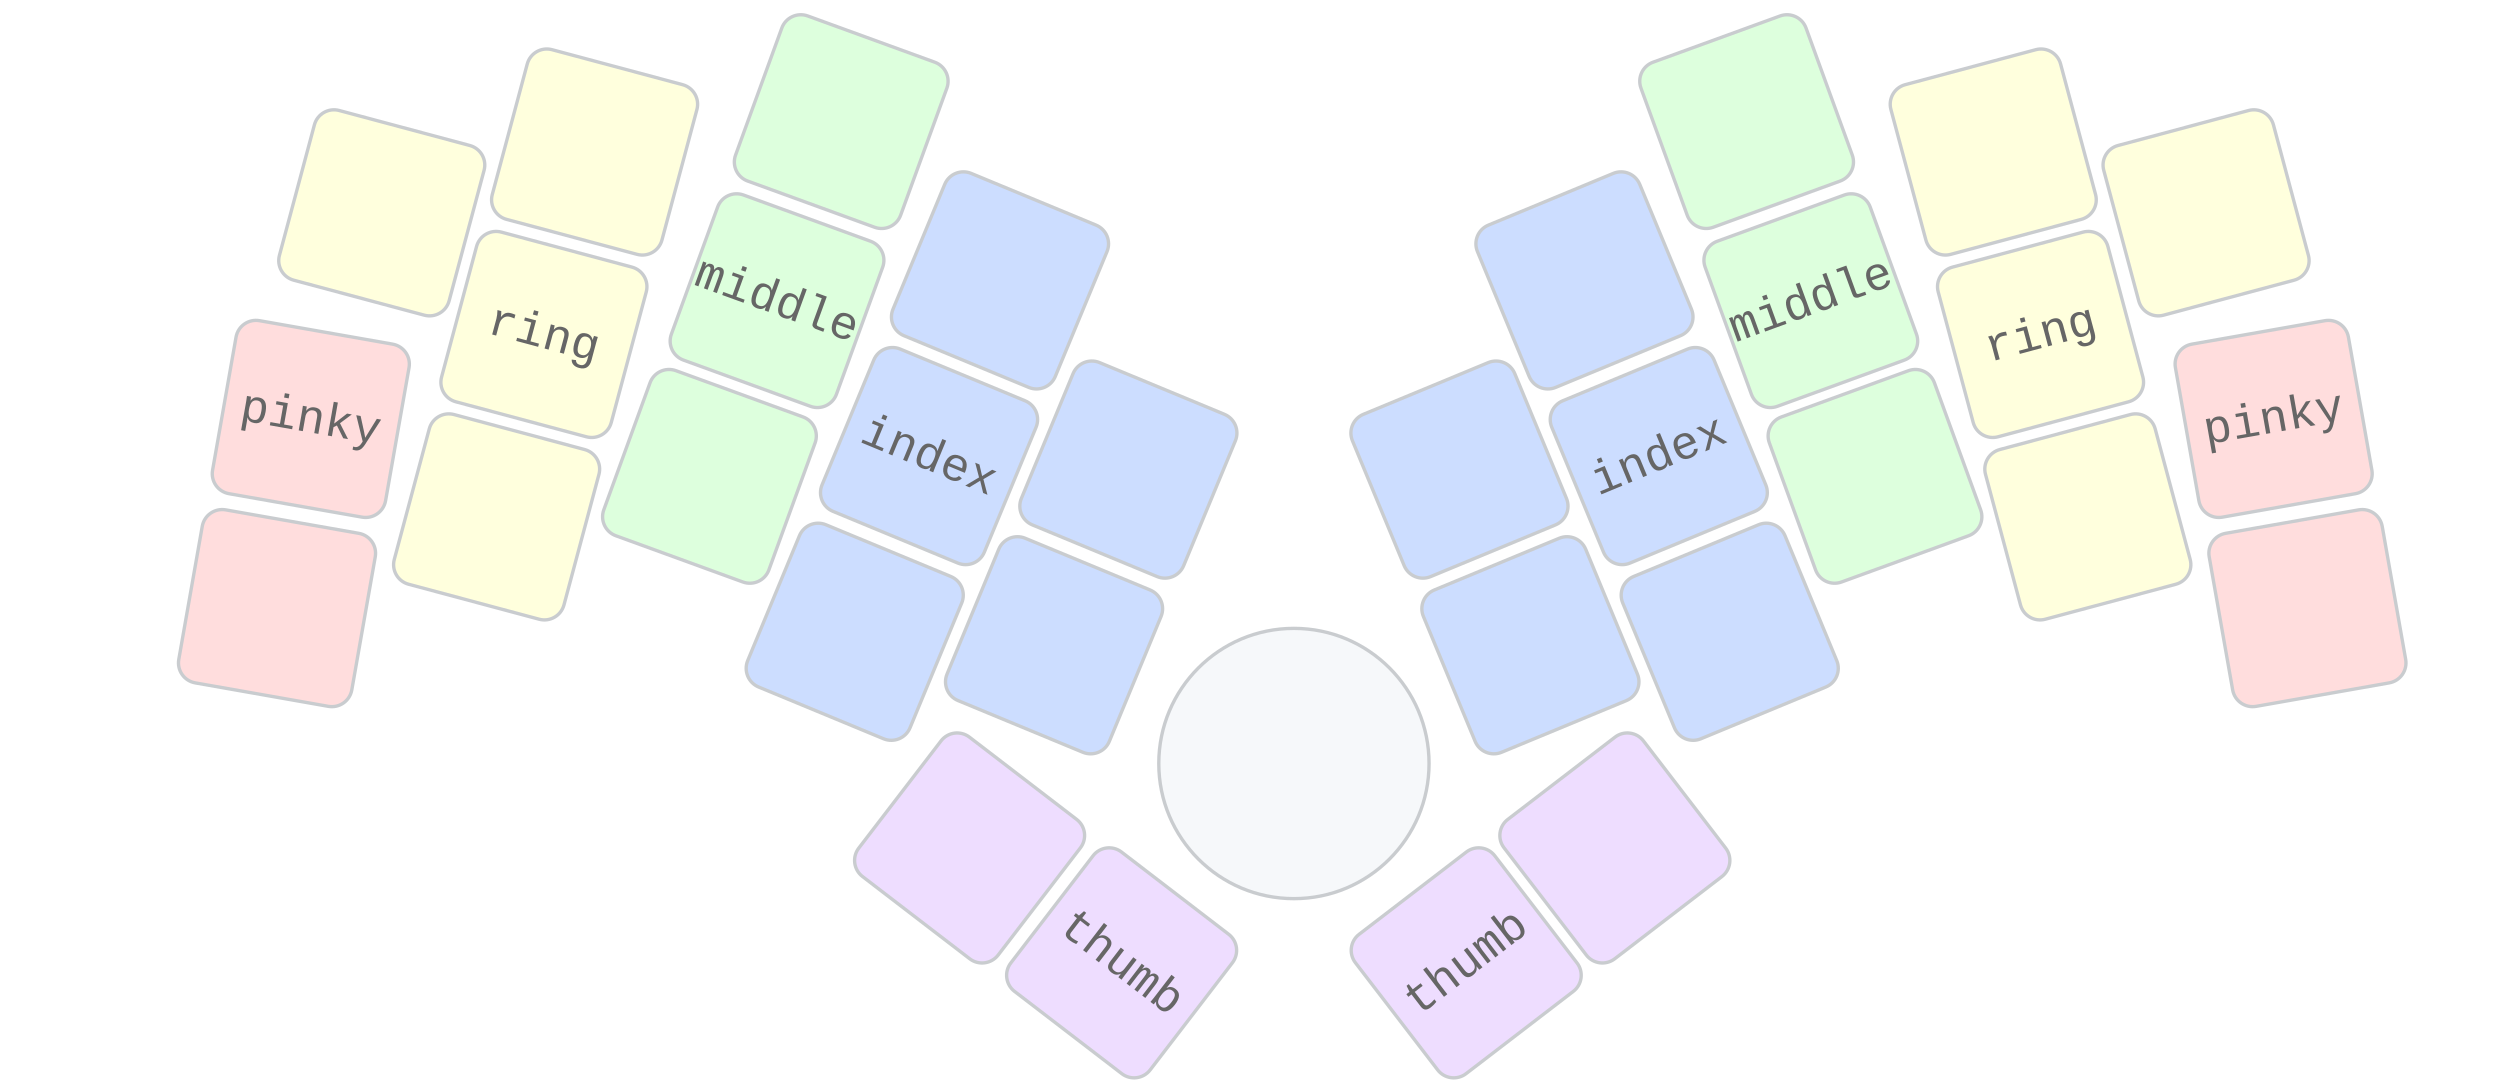
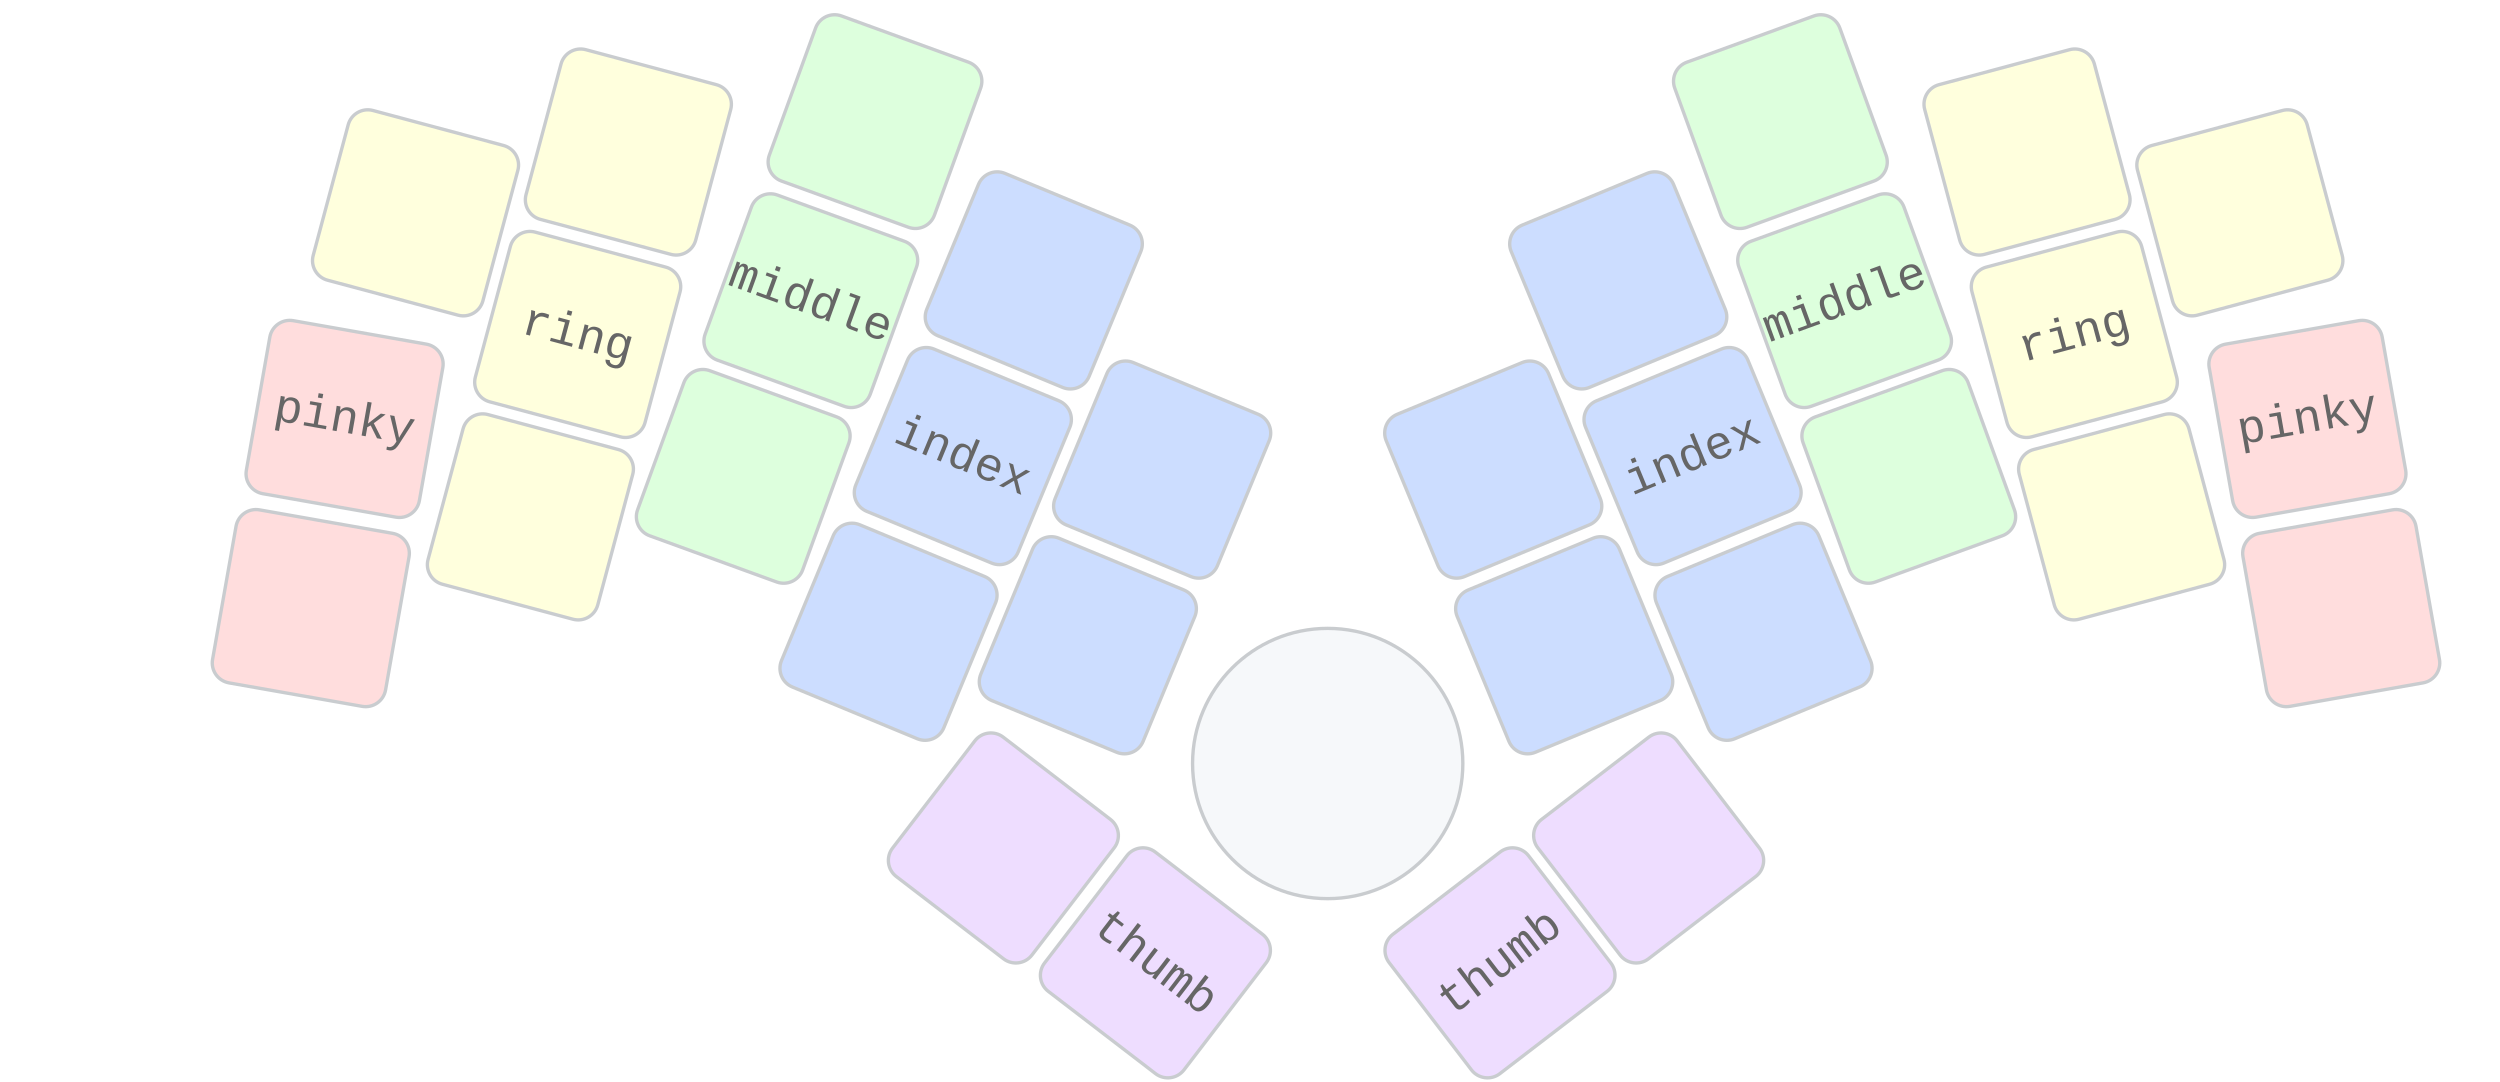
<svg xmlns="http://www.w3.org/2000/svg" width="740" height="320" viewBox="0 0 740 320" class="keymap">
  <style>/* inherit to force styles through use tags */
svg path {
    fill: inherit;
}

/* font and background color specifications */
svg.keymap {
    font-family: SFMono-Regular,Consolas,Liberation Mono,Menlo,monospace;
    font-size: 14px;
    font-kerning: normal;
    text-rendering: optimizeLegibility;
    fill: #24292e;
}

/* default key styling */
rect.key {
    fill: #f6f8fa;
    stroke: #c9cccf;
    stroke-width: 1;
}

rect.finger1 {
    fill: #fdd;
}

rect.finger2 {
    fill: #ffd;
}

rect.finger3 {
    fill: #dfd;
}

rect.finger4 {
    fill: #cdf;
}

rect.finger5 {
    fill: #edf;
}

text {
    text-anchor: middle;
    dominant-baseline: middle;
    fill: #666;
}
</style>
-   <g transform="translate(50, 0)" class="layer-Colemak">
+   <g transform="translate(60, 0)" class="layer-Colemak">
    <g transform="translate(63, 63) rotate(15.0)" class="key keypos-0">
      <rect rx="6" ry="6" x="-26" y="-26" width="52" height="52" class="key finger2" />
    </g>
    <g transform="translate(126, 45) rotate(15.0)" class="key keypos-1">
      <rect rx="6" ry="6" x="-26" y="-26" width="52" height="52" class="key finger2" />
    </g>
    <g transform="translate(199, 36) rotate(20.0)" class="key keypos-2">
      <rect rx="6" ry="6" x="-26" y="-26" width="52" height="52" class="key finger3" />
    </g>
    <g transform="translate(246, 83) rotate(22.5)" class="key keypos-3">
      <rect rx="6" ry="6" x="-26" y="-26" width="52" height="52" class="key finger4" />
    </g>
    <g transform="translate(419, 83) rotate(-22.5)" class="key keypos-4">
      <rect rx="6" ry="6" x="-26" y="-26" width="52" height="52" class="key finger4" />
    </g>
    <g transform="translate(467, 36) rotate(-20.0)" class="key keypos-5">
      <rect rx="6" ry="6" x="-26" y="-26" width="52" height="52" class="key finger3" />
    </g>
    <g transform="translate(540, 45) rotate(-15.0)" class="key keypos-6">
      <rect rx="6" ry="6" x="-26" y="-26" width="52" height="52" class="key finger2" />
    </g>
    <g transform="translate(603, 63) rotate(-15.0)" class="key keypos-7">
      <rect rx="6" ry="6" x="-26" y="-26" width="52" height="52" class="key finger2" />
    </g>
    <g transform="translate(42, 124) rotate(10.0)" class="key keypos-8">
      <rect rx="6" ry="6" x="-26" y="-26" width="52" height="52" class="key finger1" />
      <text x="0" y="0" class="key tap">pinky</text>
    </g>
    <g transform="translate(111, 99) rotate(15.0)" class="key keypos-9">
      <rect rx="6" ry="6" x="-26" y="-26" width="52" height="52" class="key finger2" />
      <text x="0" y="0" class="key tap">ring</text>
    </g>
    <g transform="translate(180, 89) rotate(20.0)" class="key keypos-10">
      <rect rx="6" ry="6" x="-26" y="-26" width="52" height="52" class="key finger3" />
      <text x="0" y="0" class="key tap">middle</text>
    </g>
    <g transform="translate(225, 135) rotate(22.5)" class="key keypos-11">
      <rect rx="6" ry="6" x="-26" y="-26" width="52" height="52" class="key finger4" />
      <text x="0" y="0" class="key tap">index</text>
    </g>
    <g transform="translate(284, 139) rotate(22.5)" class="key keypos-12">
      <rect rx="6" ry="6" x="-26" y="-26" width="52" height="52" class="key finger4" />
    </g>
    <g transform="translate(382, 139) rotate(-22.5)" class="key keypos-13">
      <rect rx="6" ry="6" x="-26" y="-26" width="52" height="52" class="key finger4" />
    </g>
    <g transform="translate(441, 135) rotate(-22.5)" class="key keypos-14">
      <rect rx="6" ry="6" x="-26" y="-26" width="52" height="52" class="key finger4" />
      <text x="0" y="0" class="key tap">index</text>
    </g>
    <g transform="translate(486, 89) rotate(-20.0)" class="key keypos-15">
      <rect rx="6" ry="6" x="-26" y="-26" width="52" height="52" class="key finger3" />
      <text x="0" y="0" class="key tap">middle</text>
    </g>
    <g transform="translate(554, 99) rotate(-15.0)" class="key keypos-16">
      <rect rx="6" ry="6" x="-26" y="-26" width="52" height="52" class="key finger2" />
      <text x="0" y="0" class="key tap">ring</text>
    </g>
    <g transform="translate(623, 124) rotate(-10.0)" class="key keypos-17">
      <rect rx="6" ry="6" x="-26" y="-26" width="52" height="52" class="key finger1" />
      <text x="0" y="0" class="key tap">pinky</text>
    </g>
    <g transform="translate(32, 180) rotate(10.0)" class="key keypos-18">
      <rect rx="6" ry="6" x="-26" y="-26" width="52" height="52" class="key finger1" />
    </g>
    <g transform="translate(97, 153) rotate(15.0)" class="key keypos-19">
      <rect rx="6" ry="6" x="-26" y="-26" width="52" height="52" class="key finger2" />
    </g>
    <g transform="translate(160, 141) rotate(20.0)" class="key keypos-20">
      <rect rx="6" ry="6" x="-26" y="-26" width="52" height="52" class="key finger3" />
    </g>
    <g transform="translate(203, 187) rotate(22.5)" class="key keypos-21">
      <rect rx="6" ry="6" x="-26" y="-26" width="52" height="52" class="key finger4" />
    </g>
    <g transform="translate(262, 191) rotate(22.5)" class="key keypos-22">
      <rect rx="6" ry="6" x="-26" y="-26" width="52" height="52" class="key finger4" />
    </g>
    <g transform="translate(333, 226)" class="key keypos-23">
      <rect rx="40" ry="40" x="-40" y="-40" width="80" height="80" class="key" />
    </g>
    <g transform="translate(403, 191) rotate(-22.5)" class="key keypos-24">
      <rect rx="6" ry="6" x="-26" y="-26" width="52" height="52" class="key finger4" />
    </g>
    <g transform="translate(462, 187) rotate(-22.5)" class="key keypos-25">
      <rect rx="6" ry="6" x="-26" y="-26" width="52" height="52" class="key finger4" />
    </g>
    <g transform="translate(505, 141) rotate(-20.0)" class="key keypos-26">
      <rect rx="6" ry="6" x="-26" y="-26" width="52" height="52" class="key finger3" />
    </g>
    <g transform="translate(568, 153) rotate(-15.0)" class="key keypos-27">
      <rect rx="6" ry="6" x="-26" y="-26" width="52" height="52" class="key finger2" />
    </g>
    <g transform="translate(633, 180) rotate(-10.0)" class="key keypos-28">
      <rect rx="6" ry="6" x="-26" y="-26" width="52" height="52" class="key finger1" />
    </g>
    <g transform="translate(237, 251) rotate(37.5)" class="key keypos-29">
      <rect rx="6" ry="6" x="-26" y="-26" width="52" height="52" class="key finger5" />
    </g>
    <g transform="translate(282, 285) rotate(37.5)" class="key keypos-30">
      <rect rx="6" ry="6" x="-26" y="-26" width="52" height="52" class="key finger5" />
      <text x="0" y="0" class="key tap">thumb</text>
    </g>
    <g transform="translate(384, 285) rotate(-37.5)" class="key keypos-31">
      <rect rx="6" ry="6" x="-26" y="-26" width="52" height="52" class="key finger5" />
      <text x="0" y="0" class="key tap">thumb</text>
    </g>
    <g transform="translate(428, 251) rotate(-37.5)" class="key keypos-32">
      <rect rx="6" ry="6" x="-26" y="-26" width="52" height="52" class="key finger5" />
    </g>
  </g>
</svg>
